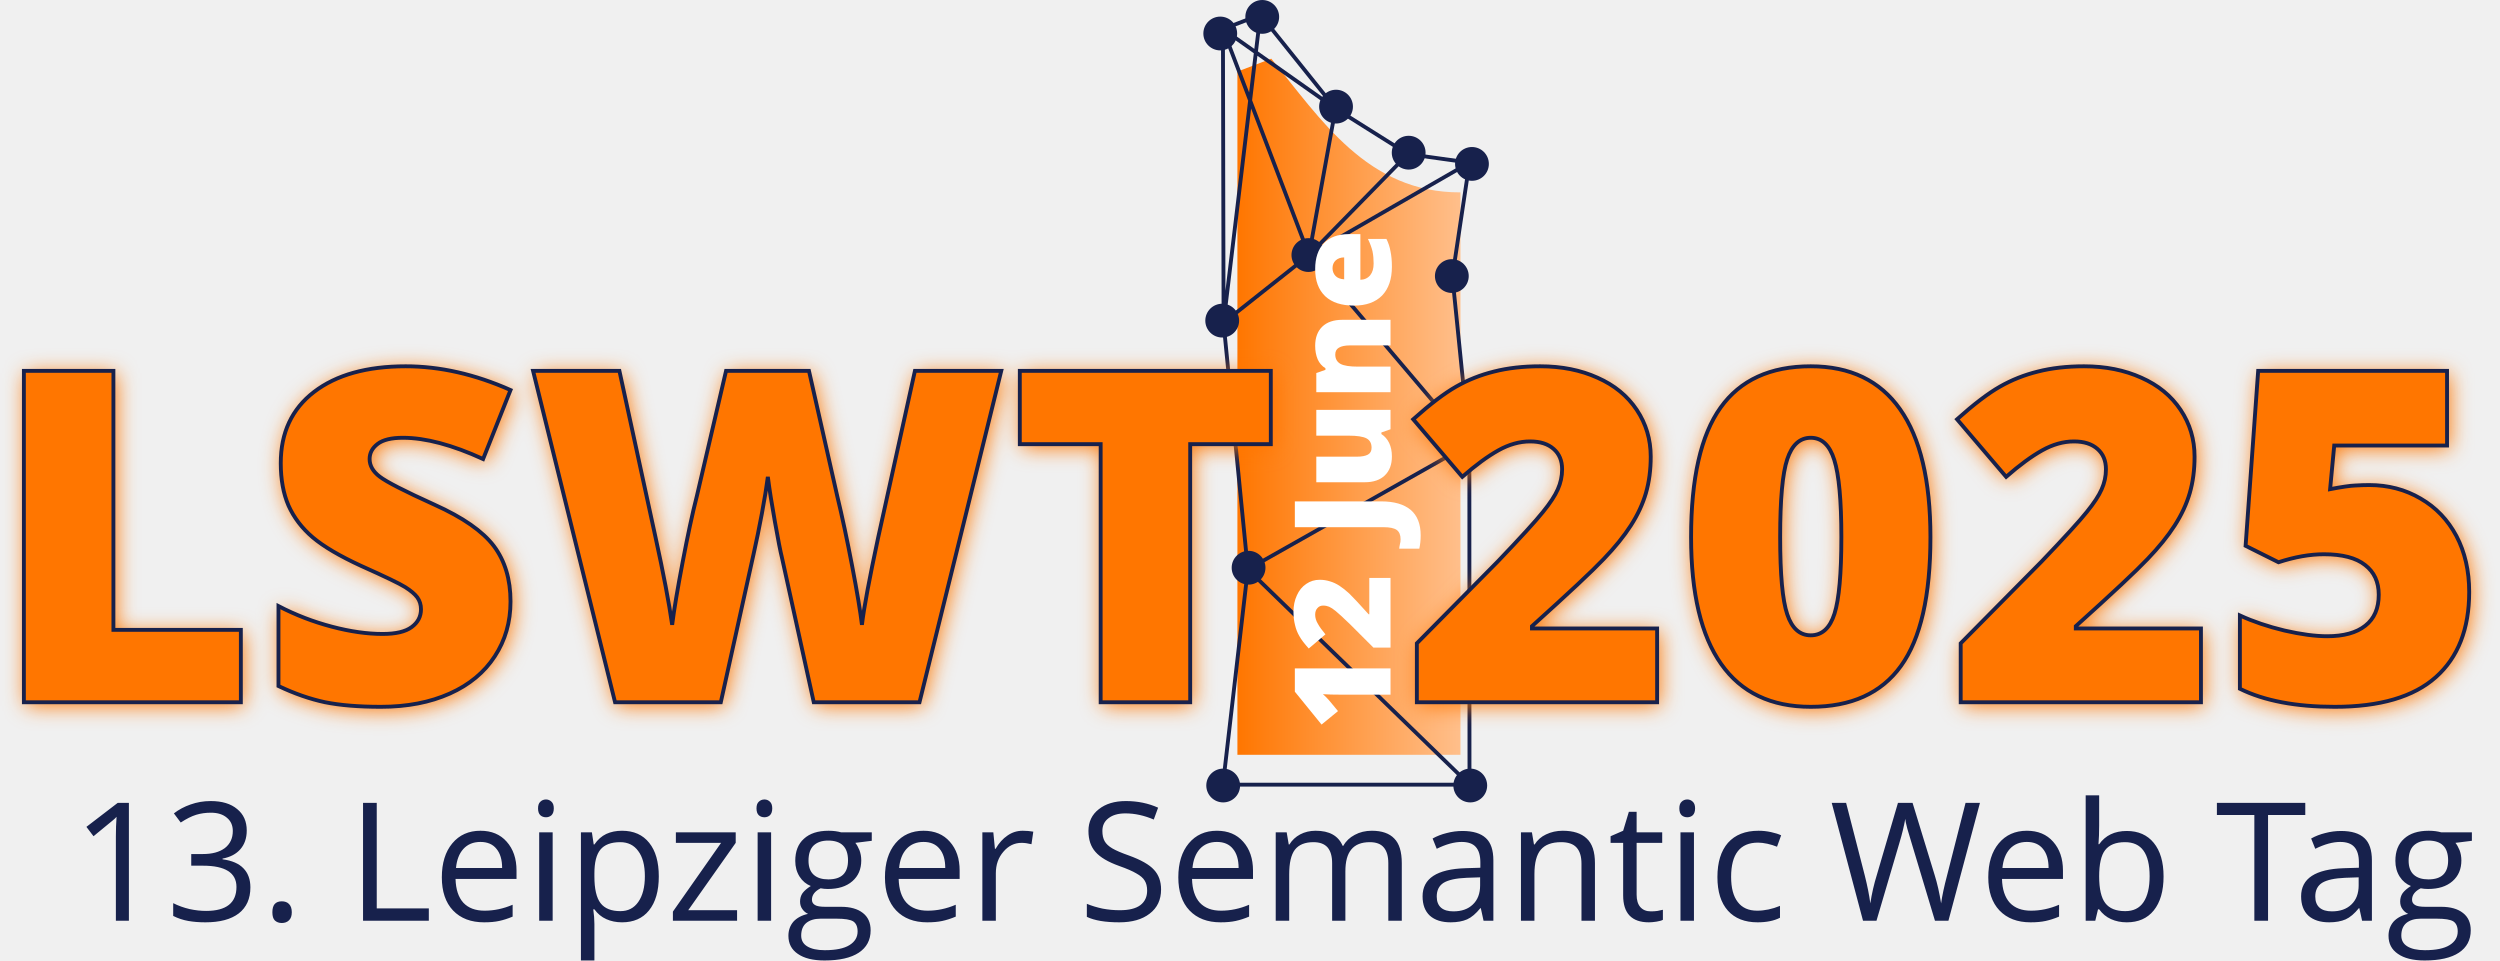
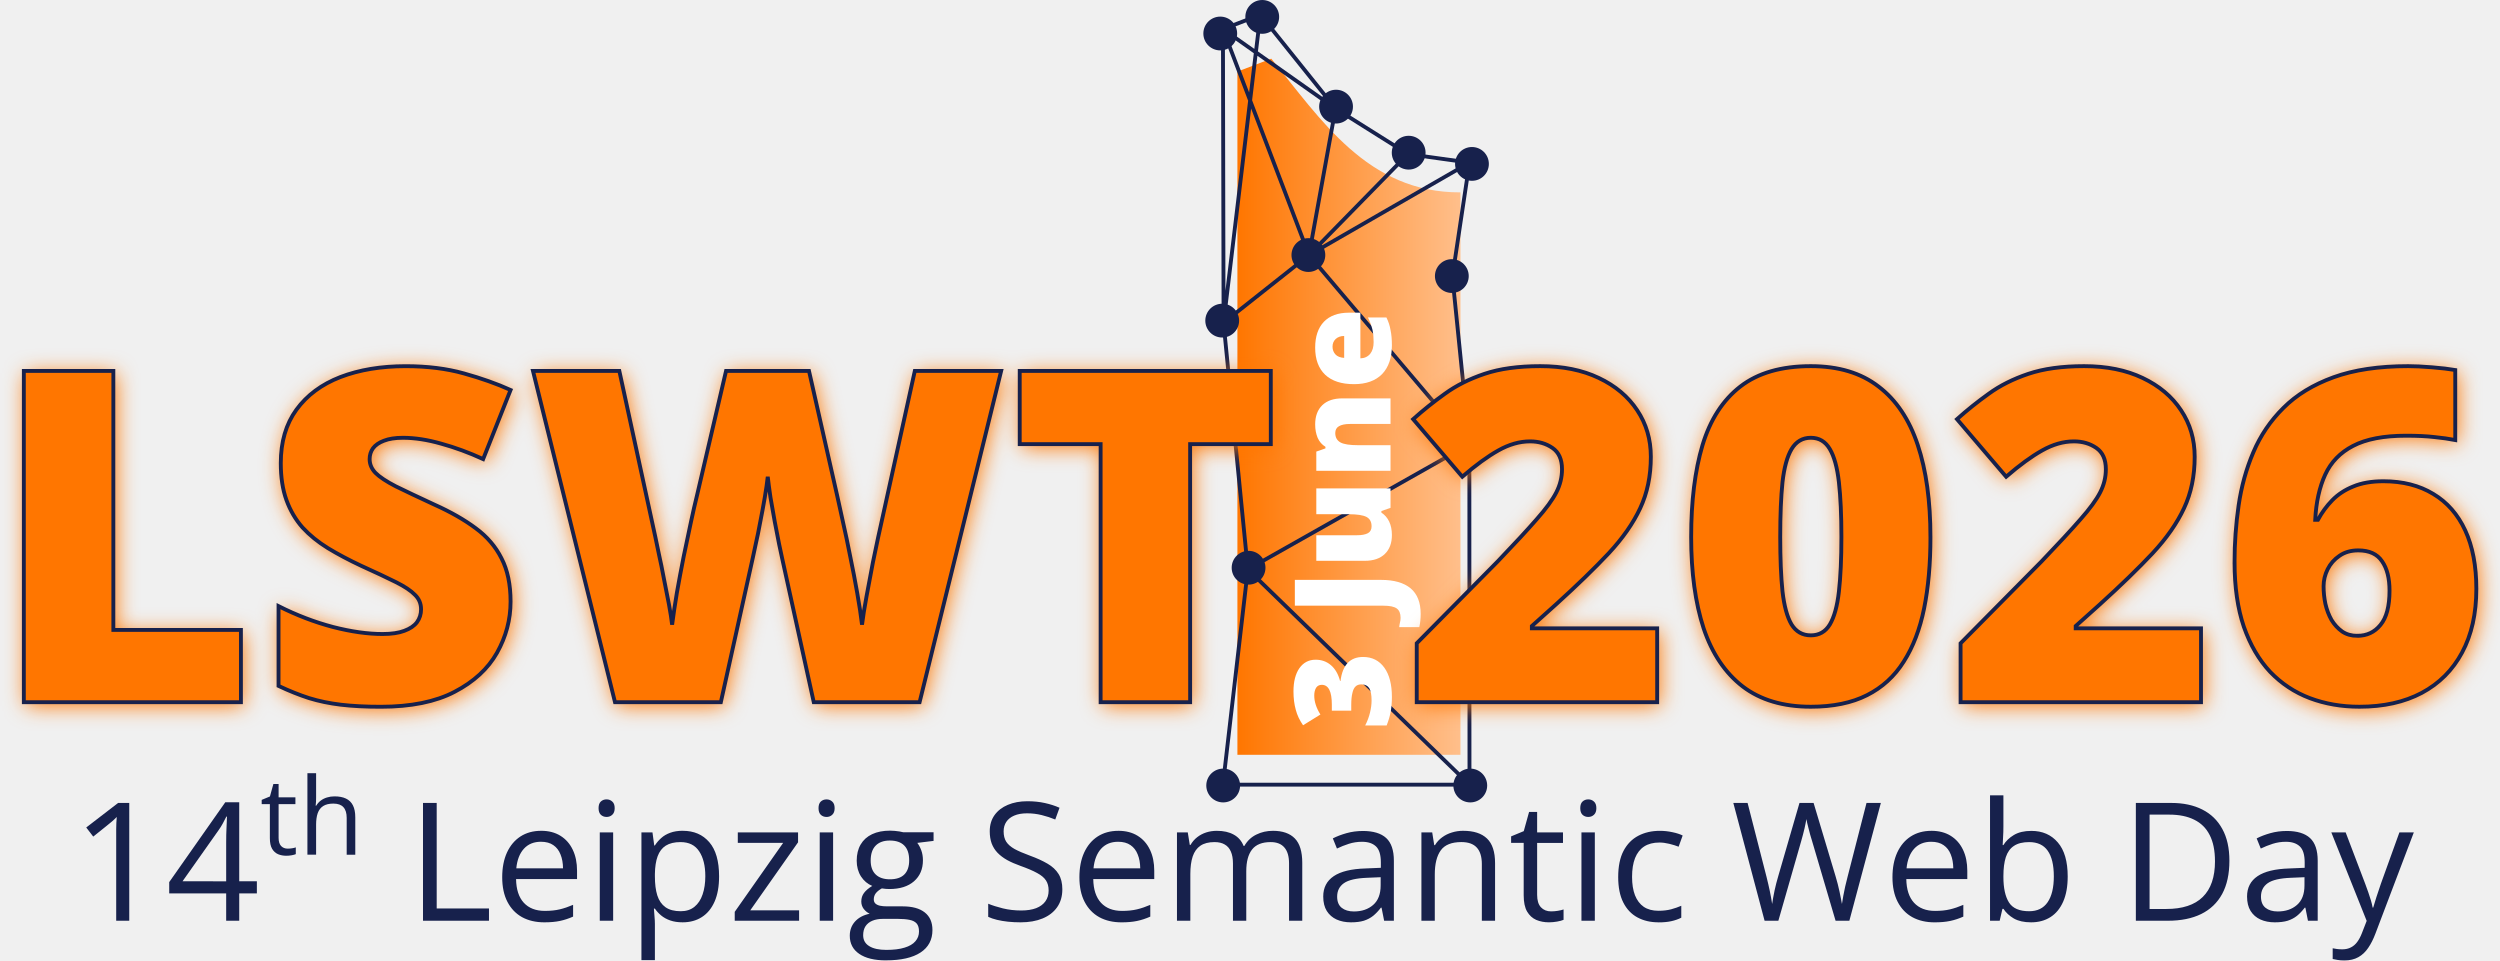
<svg xmlns="http://www.w3.org/2000/svg" xmlns:xlink="http://www.w3.org/1999/xlink" width="171.039mm" height="65.703mm" viewBox="0 0 171.039 65.703" version="1.1" id="svg2096" xml:space="preserve">
  <defs id="defs2090">
    <linearGradient id="linearGradient7">
      <stop style="stop-color:#ff7600;stop-opacity:1;" offset="0" id="stop7" />
      <stop style="stop-color:#ffbf8b;stop-opacity:1;" offset="1" id="stop8" />
    </linearGradient>
    <filter style="color-interpolation-filters:sRGB" id="filter10008" x="-0.011" y="-0.077" width="1.021" height="1.154">
      <feGaussianBlur stdDeviation="0.745" id="feGaussianBlur10010" />
    </filter>
    <linearGradient xlink:href="#linearGradient7" id="linearGradient8" x1="167.676" y1="-14.949" x2="184.545" y2="-14.949" gradientUnits="userSpaceOnUse" />
  </defs>
  <g id="layer1" transform="translate(47.60304,53.59123)" style="display:inline">
    <path id="rect7981-6-6-7-6-5-0-2-7-9" d="m 167.676,-40.307 2.56,-0.979 c 3.731,4.547 7.253,10.153 14.309,10.117 v 42.557 h -16.869 z" style="color:#000000;display:inline;overflow:visible;visibility:visible;mix-blend-mode:normal;fill:url(#linearGradient8);fill-opacity:1;fill-rule:evenodd;stroke:none;stroke-width:0.5;stroke-linecap:round;stroke-linejoin:miter;stroke-miterlimit:4;stroke-dasharray:none;stroke-dashoffset:0;stroke-opacity:1;marker:none;paint-order:normal;enable-background:accumulate" transform="matrix(0.9046081,0,0,0.9041484,-114.626,-12.24931)" />
  </g>
  <g id="layer5" transform="translate(1.6309)" style="display:inline">
-     <circle style="display:inline;fill:#17214c;fill-opacity:1;stroke:none;stroke-width:0.845;stroke-miterlimit:4;stroke-dasharray:none;stroke-opacity:1;paint-order:normal" id="path36642-3-4-2" r="1.156" cy="-34.705" cx="51.725" transform="translate(45.97214,53.59123)" />
-     <circle style="display:inline;fill:#17214c;fill-opacity:1;stroke:none;stroke-width:0.845;stroke-miterlimit:4;stroke-dasharray:none;stroke-opacity:1;paint-order:normal" id="path36642-7-5-0" r="1.156" cy="-46.296" cx="43.803" transform="translate(45.97214,53.59123)" />
-     <circle style="display:inline;fill:#17214c;fill-opacity:1;stroke:none;stroke-width:0.845;stroke-miterlimit:4;stroke-dasharray:none;stroke-opacity:1;paint-order:normal" id="path36642-5-25-6" r="1.156" cy="-43.145" cx="48.772" transform="translate(45.97214,53.59123)" />
-     <circle style="display:inline;fill:#17214c;fill-opacity:1;stroke:none;stroke-width:0.845;stroke-miterlimit:4;stroke-dasharray:none;stroke-opacity:1;paint-order:normal" id="path36642-5-9-4-8" r="1.156" cy="-42.377" cx="53.102" transform="translate(45.97214,53.59123)" />
-     <circle style="display:inline;fill:#17214c;fill-opacity:1;stroke:none;stroke-width:0.845;stroke-miterlimit:4;stroke-dasharray:none;stroke-opacity:1;paint-order:normal" id="path36642-5-2-7-9" r="1.156" cy="-52.435" cx="38.754" transform="translate(45.97214,53.59123)" />
-     <circle style="display:inline;fill:#17214c;fill-opacity:1;stroke:none;stroke-width:0.845;stroke-miterlimit:4;stroke-dasharray:none;stroke-opacity:1;paint-order:normal" id="path36642-5-28-4-2" r="1.156" cy="-51.299" cx="35.881" transform="translate(45.97214,53.59123)" />
-     <circle style="display:inline;fill:#17214c;fill-opacity:1;stroke:none;stroke-width:0.845;stroke-miterlimit:4;stroke-dasharray:none;stroke-opacity:1;paint-order:normal" id="path36642-5-97-4-6" r="1.156" cy="-31.655" cx="36.015" transform="translate(45.97214,53.59123)" />
-     <circle style="display:inline;fill:#17214c;fill-opacity:1;stroke:none;stroke-width:0.845;stroke-miterlimit:4;stroke-dasharray:none;stroke-opacity:1;paint-order:normal" id="path36642-5-3-3-6" r="1.156" cy="0.15" cx="52.986" transform="translate(45.97214,53.59123)" />
-     <circle style="display:inline;fill:#17214c;fill-opacity:1;stroke:none;stroke-width:0.845;stroke-miterlimit:4;stroke-dasharray:none;stroke-opacity:1;paint-order:normal" id="path36642-5-6-0-4" r="1.156" cy="0.15" cx="36.082" transform="translate(45.97214,53.59123)" />
-     <circle style="display:inline;fill:#17214c;fill-opacity:1;stroke:none;stroke-width:0.845;stroke-miterlimit:4;stroke-dasharray:none;stroke-opacity:1;paint-order:normal" id="path36642-5-1-7-9" r="1.156" cy="-23.035" cx="53.12" transform="translate(45.97214,53.59123)" />
-     <circle style="display:inline;fill:#17214c;fill-opacity:1;stroke:none;stroke-width:0.845;stroke-miterlimit:4;stroke-dasharray:none;stroke-opacity:1;paint-order:normal" id="path36642-5-29-8-5" r="1.156" cy="-36.142" cx="41.911" transform="translate(45.97214,53.59123)" />
-     <circle style="display:inline;fill:#17214c;fill-opacity:1;stroke:none;stroke-width:0.845;stroke-miterlimit:4;stroke-dasharray:none;stroke-opacity:1;paint-order:normal" id="path36642-5-31-6-0" r="1.156" cy="-14.75" cx="37.819" transform="translate(45.97214,53.59123)" />
+     <path id="path36642-3-4-2" style="display:inline;fill:#17214c;stroke-width:0.845" transform="translate(45.97214,53.59123)" d="m 52.881,-34.705 a 1.156,1.156 0 0 1 -1.156,1.156 1.156,1.156 0 0 1 -1.156,-1.156 1.156,1.156 0 0 1 1.156,-1.156 1.156,1.156 0 0 1 1.156,1.156 z" />
+     <path id="path36642-7-5-0" style="display:inline;fill:#17214c;stroke-width:0.845" transform="translate(45.97214,53.59123)" d="m 44.96,-46.296 a 1.156,1.156 0 0 1 -1.156,1.156 1.156,1.156 0 0 1 -1.156,-1.156 1.156,1.156 0 0 1 1.156,-1.156 1.156,1.156 0 0 1 1.156,1.156 z" />
+     <path id="path36642-5-25-6" style="display:inline;fill:#17214c;stroke-width:0.845" transform="translate(45.97214,53.59123)" d="m 49.928,-43.145 a 1.156,1.156 0 0 1 -1.156,1.156 1.156,1.156 0 0 1 -1.156,-1.156 1.156,1.156 0 0 1 1.156,-1.156 1.156,1.156 0 0 1 1.156,1.156 z" />
+     <path id="path36642-5-9-4-8" style="display:inline;fill:#17214c;stroke-width:0.845" transform="translate(45.97214,53.59123)" d="m 54.258,-42.377 a 1.156,1.156 0 0 1 -1.156,1.156 1.156,1.156 0 0 1 -1.156,-1.156 1.156,1.156 0 0 1 1.156,-1.156 1.156,1.156 0 0 1 1.156,1.156 z" />
+     <path id="path36642-5-2-7-9" style="display:inline;fill:#17214c;stroke-width:0.845" transform="translate(45.97214,53.59123)" d="m 39.91,-52.435 a 1.156,1.156 0 0 1 -1.156,1.156 1.156,1.156 0 0 1 -1.156,-1.156 1.156,1.156 0 0 1 1.156,-1.156 1.156,1.156 0 0 1 1.156,1.156 z" />
+     <path id="path36642-5-28-4-2" style="display:inline;fill:#17214c;stroke-width:0.845" transform="translate(45.97214,53.59123)" d="m 37.037,-51.299 a 1.156,1.156 0 0 1 -1.156,1.156 1.156,1.156 0 0 1 -1.156,-1.156 1.156,1.156 0 0 1 1.156,-1.156 1.156,1.156 0 0 1 1.156,1.156 z" />
+     <path id="path36642-5-97-4-6" style="display:inline;fill:#17214c;stroke-width:0.845" transform="translate(45.97214,53.59123)" d="m 37.171,-31.655 a 1.156,1.156 0 0 1 -1.156,1.156 1.156,1.156 0 0 1 -1.156,-1.156 1.156,1.156 0 0 1 1.156,-1.156 1.156,1.156 0 0 1 1.156,1.156 z" />
+     <path id="path36642-5-3-3-6" style="display:inline;fill:#17214c;stroke-width:0.845" transform="translate(45.97214,53.59123)" d="m 54.143,0.15 a 1.156,1.156 0 0 1 -1.156,1.156 1.156,1.156 0 0 1 -1.156,-1.156 1.156,1.156 0 0 1 1.156,-1.156 1.156,1.156 0 0 1 1.156,1.156 z" />
+     <path id="path36642-5-6-0-4" style="display:inline;fill:#17214c;stroke-width:0.845" transform="translate(45.97214,53.59123)" d="m 37.238,0.15 a 1.156,1.156 0 0 1 -1.156,1.156 1.156,1.156 0 0 1 -1.156,-1.156 1.156,1.156 0 0 1 1.156,-1.156 1.156,1.156 0 0 1 1.156,1.156 z" />
+     <path id="path36642-5-1-7-9" style="display:inline;fill:#17214c;stroke-width:0.845" transform="translate(45.97214,53.59123)" d="m 54.276,-23.035 a 1.156,1.156 0 0 1 -1.156,1.156 1.156,1.156 0 0 1 -1.156,-1.156 1.156,1.156 0 0 1 1.156,-1.156 1.156,1.156 0 0 1 1.156,1.156 z" />
+     <path id="path36642-5-29-8-5" style="display:inline;fill:#17214c;stroke-width:0.845" transform="translate(45.97214,53.59123)" d="m 43.067,-36.142 a 1.156,1.156 0 0 1 -1.156,1.156 1.156,1.156 0 0 1 -1.156,-1.156 1.156,1.156 0 0 1 1.156,-1.156 1.156,1.156 0 0 1 1.156,1.156 z" />
+     <path id="path36642-5-31-6-0" style="display:inline;fill:#17214c;stroke-width:0.845" transform="translate(45.97214,53.59123)" d="m 38.975,-14.75 a 1.156,1.156 0 0 1 -1.156,1.156 1.156,1.156 0 0 1 -1.156,-1.156 1.156,1.156 0 0 1 1.156,-1.156 1.156,1.156 0 0 1 1.156,1.156 z" />
    <path id="path37241-8-4" style="display:inline;fill:none;stroke:#17214c;stroke-width:0.265px;stroke-linecap:butt;stroke-linejoin:round;stroke-opacity:1" d="M 52.926,-23.202 41.953,-36.137 m -3.328,-16.443 5.145,6.417 -7.705,-5.438 2.56,-0.979 -2.517,21.068 -0.043,-20.089 5.887,15.464 -5.845,4.625 1.662,16.876 -1.704,14.73 h 16.869 l -15.165,-14.73 15.155,-8.566 0.009,23.296 m -10.982,-36.231 1.817,-10.027 4.952,3.112 4.212,0.588 -10.981,6.326 6.769,-6.914 m 4.204,19.849 -1.161,-11.465 1.17,-7.796" transform="translate(45.97214,53.59123)" />
  </g>
  <g id="layer4" transform="translate(1.6309)" style="display:inline">
    <text xml:space="preserve" style="font-style:normal;font-variant:normal;font-weight:800;font-stretch:normal;font-size:9.172px;line-height:1.25;font-family:'Open Sans';-inkscape-font-specification:'Open Sans Ultra-Bold';display:inline;fill:#ffffff;fill-opacity:1;stroke-width:0.265" x="3.646" y="47.53" id="text5444-9-8-8" transform="rotate(-90,49.78169,3.809545)">
-       <tspan id="tspan5442-4-4-7" style="font-style:normal;font-variant:normal;font-weight:800;font-stretch:normal;font-size:9.172px;font-family:'Open Sans';-inkscape-font-specification:'Open Sans Ultra-Bold';fill:#ffffff;fill-opacity:1;stroke-width:0.265" x="3.646" y="47.53">12 June</tspan>
+       <tspan id="tspan5442-4-4-7" style="font-style:normal;font-variant:normal;font-weight:800;font-stretch:normal;font-size:9.172px;font-family:'Open Sans';-inkscape-font-specification:'Open Sans Ultra-Bold';fill:#ffffff;fill-opacity:1;stroke-width:0.265" x="3.646" y="47.53">3 June</tspan>
    </text>
  </g>
  <g id="layer3" transform="translate(1.6309)" style="display:inline">
-     <text xml:space="preserve" style="font-style:normal;font-variant:normal;font-weight:800;font-stretch:normal;font-size:31.75px;line-height:1.25;font-family:'Open Sans';-inkscape-font-specification:'Open Sans Ultra-Bold';mix-blend-mode:normal;fill:#ff7600;fill-opacity:1;stroke-width:0.265;filter:url(#filter10008)" x="-2.292" y="48.259" id="text5444-3">
-       <tspan id="tspan5442-6" style="font-style:normal;font-variant:normal;font-weight:800;font-stretch:normal;font-size:31.75px;font-family:'Open Sans';-inkscape-font-specification:'Open Sans Ultra-Bold';fill:#ff7600;fill-opacity:1;stroke-width:0.265" x="-2.292" y="48.259">LSWT 2025</tspan>
-     </text>
-     <text xml:space="preserve" style="font-style:normal;font-variant:normal;font-weight:800;font-stretch:normal;font-size:31.75px;line-height:1.25;font-family:'Open Sans';-inkscape-font-specification:'Open Sans Ultra-Bold';display:inline;fill:#ff7600;fill-opacity:1;stroke:#17214c;stroke-width:0.265;stroke-opacity:1" x="-48.422" y="-5.549" id="text5444" transform="translate(45.97214,53.59123)">
-       <tspan id="tspan5442" style="font-style:normal;font-variant:normal;font-weight:800;font-stretch:normal;font-size:31.75px;font-family:'Open Sans';-inkscape-font-specification:'Open Sans Ultra-Bold';fill:#ff7600;fill-opacity:1;stroke:#17214c;stroke-width:0.265;stroke-opacity:1" x="-48.422" y="-5.549">LSWT 2025</tspan>
-     </text>
-     <text xml:space="preserve" style="font-size:11.289px;line-height:1.25;font-family:'Open Sans';-inkscape-font-specification:'Open Sans';fill:#17214c;fill-opacity:1;stroke-width:0.265" x="3.249" y="62.991" id="text11270">
-       <tspan id="tspan11268" style="font-size:11.289px;fill:#17214c;fill-opacity:1;stroke-width:0.265" x="3.249" y="62.991">13.<tspan style="font-size:65%;baseline-shift:super;fill:#17214c;fill-opacity:1" id="tspan5605" /> Leipziger Semantic Web Tag</tspan>
-     </text>
+     <path d="M 0.158,48.259 V 25.593 H 6.281 v 17.72 h 8.728 v 4.945 z m 33.3,-6.883 q 0,1.845 -0.93,3.504 -0.93,1.643 -2.899,2.667 -1.953,1.023 -5.054,1.023 -1.55,0 -2.729,-0.14 -1.163,-0.14 -2.17,-0.45 -1.008,-0.326 -2.093,-0.837 v -5.457 q 1.845,0.93 3.721,1.426 1.876,0.481 3.395,0.481 0.915,0 1.488,-0.217 0.589,-0.217 0.868,-0.589 0.279,-0.388 0.279,-0.884 0,-0.589 -0.419,-0.992 -0.403,-0.419 -1.302,-0.868 -0.899,-0.45 -2.372,-1.116 -1.256,-0.589 -2.279,-1.209 -1.008,-0.62 -1.736,-1.411 -0.713,-0.806 -1.101,-1.876 -0.388,-1.07 -0.388,-2.527 0,-2.186 1.07,-3.659 1.085,-1.488 3.008,-2.232 1.938,-0.744 4.465,-0.744 2.217,0 3.984,0.496 1.783,0.496 3.194,1.132 l -1.876,4.728 q -1.457,-0.667 -2.868,-1.054 -1.411,-0.403 -2.62,-0.403 -0.791,0 -1.302,0.202 -0.496,0.186 -0.744,0.512 -0.233,0.326 -0.233,0.744 0,0.527 0.403,0.946 0.419,0.419 1.38,0.915 0.977,0.481 2.651,1.256 1.659,0.744 2.822,1.612 1.163,0.853 1.767,2.062 0.62,1.194 0.62,2.961 z M 67.022,25.593 61.441,48.259 h -7.24 l -2.17,-9.875 q -0.062,-0.279 -0.202,-0.946 -0.124,-0.667 -0.295,-1.519 -0.155,-0.853 -0.295,-1.674 -0.124,-0.837 -0.186,-1.411 -0.062,0.574 -0.202,1.411 -0.14,0.822 -0.31,1.674 -0.155,0.853 -0.31,1.519 -0.14,0.667 -0.202,0.946 L 47.845,48.259 H 40.605 L 34.993,25.593 h 5.907 l 2.465,11.364 q 0.093,0.419 0.248,1.194 0.171,0.76 0.341,1.674 0.186,0.899 0.341,1.736 0.155,0.837 0.217,1.395 0.124,-0.961 0.326,-2.186 0.217,-1.225 0.465,-2.48 0.264,-1.271 0.496,-2.356 0.233,-1.085 0.403,-1.767 l 2,-8.573 h 5.674 l 1.938,8.573 q 0.155,0.667 0.388,1.767 0.248,1.085 0.496,2.356 0.264,1.271 0.481,2.511 0.217,1.225 0.326,2.155 0.093,-0.775 0.31,-1.953 0.217,-1.194 0.434,-2.31 0.233,-1.132 0.357,-1.705 L 61.115,25.593 Z M 79.951,48.259 H 73.827 V 30.601 H 68.293 V 25.593 H 85.47 v 5.007 h -5.519 z m 31.952,0 H 95.454 v -4.031 l 5.535,-5.597 q 1.721,-1.798 2.667,-2.884 0.961,-1.085 1.349,-1.845 0.388,-0.76 0.388,-1.581 0,-1.008 -0.651,-1.457 -0.651,-0.45 -1.535,-0.45 -1.07,0 -2.17,0.62 -1.085,0.605 -2.465,1.798 L 95.206,28.895 q 1.023,-0.915 2.17,-1.736 1.147,-0.837 2.713,-1.364 1.566,-0.527 3.814,-0.527 2.31,0 4,0.806 1.705,0.806 2.635,2.217 0.93,1.395 0.93,3.178 0,1.969 -0.729,3.519 -0.713,1.535 -2.155,3.085 -1.442,1.535 -3.597,3.488 l -1.659,1.488 v 0.155 h 8.573 z m 18.697,-11.302 q 0,2.729 -0.434,4.883 -0.434,2.139 -1.395,3.643 -0.946,1.504 -2.511,2.294 -1.566,0.791 -3.845,0.791 -2.837,0 -4.651,-1.38 -1.814,-1.395 -2.682,-3.984 -0.853,-2.604 -0.853,-6.248 0,-3.674 0.775,-6.279 0.791,-2.62 2.589,-4.015 1.798,-1.395 4.821,-1.395 2.837,0 4.635,1.395 1.814,1.38 2.682,4 0.868,2.604 0.868,6.294 z m -10.278,0 q 0,2.217 0.155,3.721 0.171,1.504 0.62,2.263 0.465,0.744 1.318,0.744 0.853,0 1.302,-0.744 0.45,-0.76 0.62,-2.248 0.171,-1.504 0.171,-3.736 0,-2.248 -0.171,-3.752 -0.171,-1.504 -0.62,-2.263 -0.45,-0.775 -1.302,-0.775 -0.853,0 -1.318,0.775 -0.45,0.76 -0.62,2.263 -0.155,1.504 -0.155,3.752 z m 28.789,11.302 h -16.449 v -4.031 l 5.535,-5.597 q 1.721,-1.798 2.667,-2.884 0.961,-1.085 1.349,-1.845 0.388,-0.76 0.388,-1.581 0,-1.008 -0.651,-1.457 -0.651,-0.45 -1.535,-0.45 -1.07,0 -2.17,0.62 -1.085,0.605 -2.465,1.798 L 132.413,28.895 q 1.023,-0.915 2.17,-1.736 1.147,-0.837 2.713,-1.364 1.566,-0.527 3.814,-0.527 2.31,0 4,0.806 1.705,0.806 2.635,2.217 0.93,1.395 0.93,3.178 0,1.969 -0.729,3.519 -0.713,1.535 -2.155,3.085 -1.442,1.535 -3.597,3.488 l -1.659,1.488 v 0.155 h 8.573 z m 2.294,-9.581 q 0,-1.953 0.279,-3.876 0.279,-1.938 1.008,-3.643 0.729,-1.721 2.062,-3.039 1.333,-1.333 3.426,-2.093 2.093,-0.76 5.1,-0.76 0.667,0 1.628,0.078 0.961,0.078 1.597,0.186 v 4.79 q -0.636,-0.124 -1.426,-0.202 -0.791,-0.093 -1.938,-0.093 -2.294,0 -3.628,0.698 -1.318,0.682 -1.907,1.969 -0.589,1.287 -0.682,3.085 h 0.186 q 0.403,-0.744 0.977,-1.333 0.589,-0.605 1.442,-0.946 0.853,-0.357 2.062,-0.357 1.984,0 3.411,0.868 1.426,0.853 2.186,2.496 0.76,1.643 0.76,4 0,2.542 -0.977,4.356 -0.961,1.798 -2.76,2.76 -1.783,0.946 -4.263,0.946 -1.829,0 -3.395,-0.589 -1.55,-0.589 -2.713,-1.798 -1.147,-1.225 -1.798,-3.085 -0.636,-1.876 -0.636,-4.418 z m 8.403,5.038 q 0.977,0 1.581,-0.744 0.62,-0.744 0.62,-2.341 0,-1.287 -0.512,-2.015 -0.496,-0.744 -1.628,-0.744 -0.76,0 -1.287,0.372 -0.527,0.357 -0.806,0.915 -0.279,0.558 -0.279,1.163 0,0.605 0.124,1.209 0.14,0.605 0.419,1.101 0.295,0.481 0.729,0.791 0.434,0.295 1.039,0.295 z" id="text5444-3" style="font-weight:800;font-size:31.75px;line-height:1.25;font-family:'Open Sans';-inkscape-font-specification:'Open Sans Ultra-Bold';fill:#ff7600;stroke-width:0.265;filter:url(#filter10008)" aria-label="LSWT 2026" />
+     <path d="m -45.972,-5.549 v -22.665 h 6.124 v 17.72 h 8.728 v 4.945 z m 33.3,-6.883 q 0,1.845 -0.93,3.504 -0.93,1.643 -2.899,2.667 -1.953,1.023 -5.054,1.023 -1.55,0 -2.729,-0.14 -1.163,-0.14 -2.17,-0.45 -1.008,-0.326 -2.093,-0.837 v -5.457 q 1.845,0.93 3.721,1.426 1.876,0.481 3.395,0.481 0.915,0 1.488,-0.217 0.589,-0.217 0.868,-0.589 0.279,-0.388 0.279,-0.884 0,-0.589 -0.419,-0.992 -0.403,-0.419 -1.302,-0.868 -0.899,-0.45 -2.372,-1.116 -1.256,-0.589 -2.279,-1.209 -1.008,-0.62 -1.736,-1.411 -0.713,-0.806 -1.101,-1.876 -0.388,-1.07 -0.388,-2.527 0,-2.186 1.07,-3.659 1.085,-1.488 3.008,-2.232 1.938,-0.744 4.465,-0.744 2.217,0 3.984,0.496 1.783,0.496 3.194,1.132 l -1.876,4.728 q -1.457,-0.667 -2.868,-1.054 -1.411,-0.403 -2.62,-0.403 -0.791,0 -1.302,0.202 -0.496,0.186 -0.744,0.512 -0.233,0.326 -0.233,0.744 0,0.527 0.403,0.946 0.419,0.419 1.38,0.915 0.977,0.481 2.651,1.256 1.659,0.744 2.822,1.612 1.163,0.853 1.767,2.062 0.62,1.194 0.62,2.961 z M 20.892,-28.214 15.311,-5.549 H 8.071 l -2.17,-9.875 q -0.062,-0.279 -0.202,-0.946 -0.124,-0.667 -0.295,-1.519 -0.155,-0.853 -0.295,-1.674 -0.124,-0.837 -0.186,-1.411 -0.062,0.574 -0.202,1.411 -0.14,0.822 -0.31,1.674 -0.155,0.853 -0.31,1.519 -0.14,0.667 -0.202,0.946 l -2.186,9.875 h -7.24 l -5.612,-22.665 h 5.907 l 2.465,11.364 q 0.093,0.419 0.248,1.194 0.171,0.76 0.341,1.674 0.186,0.899 0.341,1.736 0.155,0.837 0.217,1.395 0.124,-0.961 0.326,-2.186 0.217,-1.225 0.465,-2.48 0.264,-1.271 0.496,-2.356 0.233,-1.085 0.403,-1.767 l 2,-8.573 h 5.674 l 1.938,8.573 q 0.155,0.667 0.388,1.767 0.248,1.085 0.496,2.356 0.264,1.271 0.481,2.511 0.217,1.225 0.326,2.155 0.093,-0.775 0.31,-1.953 0.217,-1.194 0.434,-2.31 0.233,-1.132 0.357,-1.705 l 2.511,-11.395 z M 33.821,-5.549 h -6.124 v -17.658 h -5.535 v -5.007 h 17.177 v 5.007 h -5.519 z m 31.952,0 H 49.324 v -4.031 l 5.535,-5.597 q 1.721,-1.798 2.667,-2.884 0.961,-1.085 1.349,-1.845 0.388,-0.76 0.388,-1.581 0,-1.008 -0.651,-1.457 -0.651,-0.45 -1.535,-0.45 -1.07,0 -2.17,0.62 -1.085,0.605 -2.465,1.798 l -3.364,-3.938 q 1.023,-0.915 2.17,-1.736 1.147,-0.837 2.713,-1.364 1.566,-0.527 3.814,-0.527 2.31,0 4,0.806 1.705,0.806 2.635,2.217 0.93,1.395 0.93,3.178 0,1.969 -0.729,3.519 -0.713,1.535 -2.155,3.085 -1.442,1.535 -3.597,3.488 l -1.659,1.488 v 0.155 h 8.573 z m 18.697,-11.302 q 0,2.729 -0.434,4.883 -0.434,2.139 -1.395,3.643 -0.946,1.504 -2.511,2.294 -1.566,0.791 -3.845,0.791 -2.837,0 -4.651,-1.38 -1.814,-1.395 -2.682,-3.984 -0.853,-2.604 -0.853,-6.248 0,-3.674 0.775,-6.279 0.791,-2.62 2.589,-4.015 1.798,-1.395 4.821,-1.395 2.837,0 4.635,1.395 1.814,1.38 2.682,4 0.868,2.604 0.868,6.294 z m -10.278,0 q 0,2.217 0.155,3.721 0.171,1.504 0.62,2.263 0.465,0.744 1.318,0.744 0.853,0 1.302,-0.744 0.45,-0.76 0.62,-2.248 0.171,-1.504 0.171,-3.736 0,-2.248 -0.171,-3.752 -0.171,-1.504 -0.62,-2.263 -0.45,-0.775 -1.302,-0.775 -0.853,0 -1.318,0.775 -0.45,0.76 -0.62,2.263 -0.155,1.504 -0.155,3.752 z M 102.98,-5.549 H 86.531 v -4.031 l 5.535,-5.597 q 1.721,-1.798 2.667,-2.884 0.961,-1.085 1.349,-1.845 0.388,-0.76 0.388,-1.581 0,-1.008 -0.651,-1.457 -0.651,-0.45 -1.535,-0.45 -1.07,0 -2.17,0.62 -1.085,0.605 -2.465,1.798 l -3.364,-3.938 q 1.023,-0.915 2.17,-1.736 1.147,-0.837 2.713,-1.364 1.566,-0.527 3.814,-0.527 2.31,0 4,0.806 1.705,0.806 2.635,2.217 0.93,1.395 0.93,3.178 0,1.969 -0.729,3.519 -0.713,1.535 -2.155,3.085 -1.442,1.535 -3.597,3.488 l -1.659,1.488 v 0.155 h 8.573 z m 2.294,-9.581 q 0,-1.953 0.279,-3.876 0.279,-1.938 1.008,-3.643 0.729,-1.721 2.062,-3.039 1.333,-1.333 3.426,-2.093 2.093,-0.76 5.1,-0.76 0.667,0 1.628,0.078 0.961,0.078 1.597,0.186 v 4.79 q -0.636,-0.124 -1.426,-0.202 -0.791,-0.093 -1.938,-0.093 -2.294,0 -3.628,0.698 -1.318,0.682 -1.907,1.969 -0.589,1.287 -0.682,3.085 h 0.186 q 0.403,-0.744 0.977,-1.333 0.589,-0.605 1.442,-0.946 0.853,-0.357 2.062,-0.357 1.984,0 3.411,0.868 1.426,0.853 2.186,2.496 0.76,1.643 0.76,4 0,2.542 -0.977,4.356 -0.961,1.798 -2.76,2.76 -1.783,0.946 -4.263,0.946 -1.829,0 -3.395,-0.589 -1.55,-0.589 -2.713,-1.798 -1.147,-1.225 -1.798,-3.085 -0.636,-1.876 -0.636,-4.418 z m 8.403,5.038 q 0.977,0 1.581,-0.744 0.62,-0.744 0.62,-2.341 0,-1.287 -0.512,-2.015 -0.496,-0.744 -1.628,-0.744 -0.76,0 -1.287,0.372 -0.527,0.357 -0.806,0.915 -0.279,0.558 -0.279,1.163 0,0.605 0.124,1.209 0.14,0.605 0.419,1.101 0.295,0.481 0.729,0.791 0.434,0.295 1.039,0.295 z" id="text5444" style="font-weight:800;font-size:31.75px;line-height:1.25;font-family:'Open Sans';-inkscape-font-specification:'Open Sans Ultra-Bold';fill:#ff7600;stroke:#17214c;stroke-width:0.265" transform="translate(45.97214,53.59123)" aria-label="LSWT 2026" />
+     <g id="text11270" style="font-size:11.289px;line-height:1.25;font-family:'Open Sans';-inkscape-font-specification:'Open Sans';fill:#17214c;stroke-width:0.265" aria-label="14th Leipzig Semantic Web Day">
+       <path d="M 7.212,62.991 H 6.319 v -5.711 q 0,-0.325 0,-0.557 0.006,-0.237 0.011,-0.43 0.011,-0.198 0.028,-0.402 -0.171,0.176 -0.32,0.303 -0.149,0.121 -0.369,0.303 L 4.748,57.236 4.269,56.613 6.452,54.932 h 0.761 z m 8.731,-1.869 h -1.207 v 1.869 H 13.843 V 61.122 H 9.946 v -0.772 l 3.836,-5.463 h 0.954 v 5.407 h 1.207 z M 13.843,60.295 V 57.66 q 0,-0.303 0.005,-0.546 0.005,-0.248 0.017,-0.458 0.011,-0.215 0.017,-0.408 0.011,-0.193 0.017,-0.38 h -0.044 q -0.105,0.22 -0.243,0.469 -0.132,0.243 -0.27,0.435 l -2.486,3.522 z" id="path1" />
+       <path style="font-size:7.338px;baseline-shift:super" d="m 18.054,58.06 q 0.147,0 0.301,-0.025 0.154,-0.025 0.251,-0.061 v 0.462 q -0.104,0.047 -0.29,0.079 -0.183,0.032 -0.358,0.032 -0.312,0 -0.566,-0.107 Q 17.137,58.328 16.983,58.067 16.832,57.805 16.832,57.343 v -2.329 h -0.559 v -0.29 l 0.563,-0.233 0.236,-0.853 h 0.358 v 0.91 h 1.15 v 0.466 h -1.15 v 2.311 q 0,0.369 0.168,0.552 0.172,0.183 0.455,0.183 z m 1.942,-5.159 v 1.666 q 0,0.143 -0.007,0.29 -0.007,0.143 -0.025,0.265 h 0.039 q 0.122,-0.208 0.308,-0.348 0.19,-0.143 0.43,-0.215 0.24,-0.075 0.509,-0.075 0.473,0 0.788,0.15 0.319,0.15 0.477,0.466 0.161,0.315 0.161,0.817 v 2.558 h -0.588 v -2.519 q 0,-0.491 -0.226,-0.734 -0.222,-0.244 -0.684,-0.244 -0.437,0 -0.699,0.168 -0.258,0.165 -0.373,0.487 -0.111,0.322 -0.111,0.788 v 2.053 H 19.401 V 52.9 Z" id="path2" />
+       <path d="m 27.309,62.991 v -8.059 h 0.937 v 7.221 h 3.577 v 0.838 z m 8.081,-6.152 q 0.772,0 1.323,0.342 0.551,0.342 0.843,0.959 0.292,0.612 0.292,1.433 v 0.568 H 33.676 q 0.017,1.064 0.529,1.621 0.513,0.557 1.444,0.557 0.573,0 1.014,-0.105 0.441,-0.105 0.915,-0.309 v 0.805 q -0.458,0.204 -0.91,0.298 -0.446,0.094 -1.058,0.094 -0.871,0 -1.521,-0.353 -0.645,-0.358 -1.003,-1.047 -0.358,-0.689 -0.358,-1.687 0,-0.976 0.325,-1.687 0.331,-0.717 0.926,-1.102 0.601,-0.386 1.411,-0.386 z m -0.011,0.75 q -0.733,0 -1.169,0.48 -0.435,0.48 -0.518,1.339 h 3.197 q -0.005,-0.54 -0.171,-0.948 -0.16,-0.413 -0.491,-0.639 -0.331,-0.232 -0.849,-0.232 z m 4.939,-0.639 v 6.041 h -0.915 v -6.041 z m -0.446,-2.26 q 0.226,0 0.386,0.149 0.165,0.143 0.165,0.452 0,0.303 -0.165,0.452 -0.16,0.149 -0.386,0.149 -0.237,0 -0.397,-0.149 Q 39.32,55.593 39.32,55.29 q 0,-0.309 0.154,-0.452 0.16,-0.149 0.397,-0.149 z m 5.22,2.15 q 1.13,0 1.802,0.777 0.672,0.777 0.672,2.337 0,1.031 -0.309,1.731 -0.309,0.7 -0.871,1.058 -0.557,0.358 -1.317,0.358 -0.48,0 -0.843,-0.127 -0.364,-0.127 -0.623,-0.342 -0.259,-0.215 -0.43,-0.469 h -0.066 q 0.017,0.215 0.039,0.518 0.028,0.303 0.028,0.529 v 2.48 h -0.921 v -8.742 h 0.755 l 0.121,0.893 h 0.044 q 0.176,-0.276 0.43,-0.502 0.254,-0.232 0.617,-0.364 0.369,-0.138 0.871,-0.138 z m -0.16,0.772 q -0.628,0 -1.014,0.243 -0.38,0.243 -0.557,0.728 -0.176,0.48 -0.187,1.207 v 0.176 q 0,0.766 0.165,1.295 0.171,0.529 0.557,0.805 0.391,0.276 1.047,0.276 0.562,0 0.937,-0.303 0.375,-0.303 0.557,-0.843 0.187,-0.546 0.187,-1.251 0,-1.069 -0.419,-1.698 -0.413,-0.634 -1.273,-0.634 z m 8.108,5.38 H 48.636 V 62.384 l 3.313,-4.718 h -3.103 v -0.717 h 4.123 v 0.678 l -3.269,4.652 h 3.34 z m 2.326,-6.041 v 6.041 h -0.915 v -6.041 z m -0.446,-2.26 q 0.226,0 0.386,0.149 0.165,0.143 0.165,0.452 0,0.303 -0.165,0.452 -0.16,0.149 -0.386,0.149 -0.237,0 -0.397,-0.149 -0.154,-0.149 -0.154,-0.452 0,-0.309 0.154,-0.452 0.16,-0.149 0.397,-0.149 z m 4.068,11.013 q -1.191,0 -1.836,-0.446 -0.645,-0.441 -0.645,-1.24 0,-0.568 0.358,-0.97 0.364,-0.402 1.003,-0.535 -0.237,-0.11 -0.408,-0.331 -0.165,-0.22 -0.165,-0.507 0,-0.331 0.182,-0.579 0.187,-0.254 0.568,-0.485 -0.474,-0.193 -0.772,-0.65 -0.292,-0.463 -0.292,-1.075 0,-0.65 0.27,-1.108 0.27,-0.463 0.783,-0.706 0.513,-0.243 1.24,-0.243 0.16,0 0.32,0.017 0.165,0.011 0.314,0.039 0.149,0.022 0.259,0.055 h 2.073 v 0.59 L 61.126,57.666 q 0.165,0.215 0.276,0.518 0.11,0.303 0.11,0.672 0,0.904 -0.612,1.439 -0.612,0.529 -1.681,0.529 -0.254,0 -0.518,-0.044 -0.27,0.149 -0.413,0.331 -0.138,0.182 -0.138,0.419 0,0.176 0.105,0.281 0.11,0.105 0.314,0.154 0.204,0.044 0.491,0.044 h 1.064 q 0.987,0 1.51,0.413 0.529,0.413 0.529,1.207 0,1.003 -0.816,1.538 -0.816,0.535 -2.359,0.535 z m 0.028,-0.717 q 0.75,0 1.24,-0.154 0.496,-0.149 0.739,-0.435 0.248,-0.281 0.248,-0.672 0,-0.364 -0.165,-0.551 -0.165,-0.182 -0.485,-0.243 -0.32,-0.066 -0.783,-0.066 h -1.047 q -0.408,0 -0.711,0.127 -0.303,0.127 -0.469,0.375 -0.16,0.248 -0.16,0.617 0,0.491 0.413,0.744 0.413,0.259 1.18,0.259 z m 0.237,-4.829 q 0.656,0 0.987,-0.331 0.331,-0.331 0.331,-0.965 0,-0.678 -0.336,-1.014 -0.336,-0.342 -0.992,-0.342 -0.628,0 -0.97,0.353 -0.336,0.347 -0.336,1.02 0,0.617 0.342,0.948 0.342,0.331 0.976,0.331 z m 11.796,0.689 q 0,0.717 -0.358,1.224 -0.353,0.502 -0.992,0.766 -0.639,0.265 -1.505,0.265 -0.458,0 -0.865,-0.044 -0.408,-0.044 -0.75,-0.127 -0.342,-0.083 -0.601,-0.204 v -0.898 q 0.413,0.171 1.009,0.32 0.595,0.143 1.246,0.143 0.606,0 1.025,-0.16 0.419,-0.165 0.634,-0.469 0.22,-0.309 0.22,-0.739 0,-0.413 -0.182,-0.689 -0.182,-0.281 -0.606,-0.507 -0.419,-0.232 -1.147,-0.491 -0.513,-0.182 -0.904,-0.397 -0.391,-0.22 -0.656,-0.496 -0.265,-0.276 -0.402,-0.639 -0.132,-0.364 -0.132,-0.832 0,-0.645 0.325,-1.102 0.331,-0.463 0.91,-0.706 0.584,-0.248 1.339,-0.248 0.645,0 1.191,0.121 0.551,0.121 1.009,0.325 l -0.292,0.805 q -0.435,-0.182 -0.926,-0.303 -0.485,-0.121 -1.003,-0.121 -0.518,0 -0.876,0.154 -0.353,0.149 -0.54,0.424 -0.187,0.276 -0.187,0.656 0,0.424 0.176,0.706 0.182,0.281 0.573,0.502 0.397,0.215 1.047,0.452 0.711,0.259 1.207,0.551 0.496,0.287 0.755,0.706 0.259,0.413 0.259,1.053 z m 3.831,-4.007 q 0.772,0 1.323,0.342 0.551,0.342 0.843,0.959 0.292,0.612 0.292,1.433 v 0.568 h -4.173 q 0.017,1.064 0.529,1.621 0.513,0.557 1.444,0.557 0.573,0 1.014,-0.105 0.441,-0.105 0.915,-0.309 v 0.805 q -0.458,0.204 -0.91,0.298 -0.446,0.094 -1.058,0.094 -0.871,0 -1.521,-0.353 -0.645,-0.358 -1.003,-1.047 -0.358,-0.689 -0.358,-1.687 0,-0.976 0.325,-1.687 0.331,-0.717 0.926,-1.102 0.601,-0.386 1.411,-0.386 z m -0.011,0.75 q -0.733,0 -1.169,0.48 -0.435,0.48 -0.518,1.339 h 3.197 q -0.005,-0.54 -0.171,-0.948 -0.16,-0.413 -0.491,-0.639 -0.331,-0.232 -0.849,-0.232 z m 10.583,-0.75 q 0.998,0 1.505,0.524 0.507,0.518 0.507,1.67 v 3.958 h -0.904 v -3.914 q 0,-0.733 -0.32,-1.097 -0.314,-0.369 -0.937,-0.369 -0.876,0 -1.273,0.507 -0.397,0.507 -0.397,1.494 v 3.379 h -0.91 v -3.914 q 0,-0.491 -0.143,-0.816 -0.138,-0.325 -0.419,-0.485 -0.276,-0.165 -0.7,-0.165 -0.601,0 -0.965,0.248 -0.364,0.248 -0.529,0.739 -0.16,0.485 -0.16,1.196 v 3.197 h -0.915 v -6.041 h 0.739 l 0.138,0.854 h 0.05 q 0.182,-0.314 0.458,-0.529 0.276,-0.215 0.617,-0.325 0.342,-0.11 0.728,-0.11 0.689,0 1.152,0.259 0.469,0.254 0.678,0.777 h 0.05 q 0.298,-0.524 0.816,-0.777 0.518,-0.259 1.136,-0.259 z m 6.152,0.011 q 1.08,0 1.604,0.485 0.524,0.485 0.524,1.549 v 4.107 h -0.667 l -0.176,-0.893 h -0.044 q -0.254,0.331 -0.529,0.557 -0.276,0.22 -0.639,0.336 -0.358,0.11 -0.882,0.11 -0.551,0 -0.981,-0.193 -0.424,-0.193 -0.672,-0.584 -0.243,-0.391 -0.243,-0.992 0,-0.904 0.717,-1.389 0.717,-0.485 2.183,-0.529 l 1.042,-0.044 v -0.369 q 0,-0.783 -0.336,-1.097 -0.336,-0.314 -0.948,-0.314 -0.474,0 -0.904,0.138 -0.43,0.138 -0.816,0.325 l -0.281,-0.695 q 0.408,-0.209 0.937,-0.358 0.529,-0.149 1.113,-0.149 z m 1.224,3.164 -0.921,0.039 q -1.13,0.044 -1.593,0.369 -0.463,0.325 -0.463,0.921 0,0.518 0.314,0.766 0.314,0.248 0.832,0.248 0.805,0 1.317,-0.446 0.513,-0.446 0.513,-1.339 z m 5.65,-3.175 q 1.075,0 1.626,0.529 0.551,0.524 0.551,1.687 v 3.936 H 99.75 V 59.116 q 0,-0.755 -0.347,-1.13 -0.342,-0.375 -1.053,-0.375 -1.003,0 -1.411,0.568 -0.408,0.568 -0.408,1.648 v 3.164 h -0.915 v -6.041 h 0.739 l 0.138,0.871 h 0.05 q 0.193,-0.32 0.491,-0.535 0.298,-0.22 0.667,-0.331 0.369,-0.116 0.777,-0.116 z m 6.014,5.512 q 0.226,0 0.463,-0.039 0.237,-0.039 0.386,-0.094 v 0.711 q -0.16,0.072 -0.446,0.121 -0.281,0.05 -0.551,0.05 -0.48,0 -0.871,-0.165 -0.391,-0.171 -0.628,-0.573 -0.232,-0.402 -0.232,-1.113 v -3.583 h -0.86 v -0.446 l 0.865,-0.358 0.364,-1.312 h 0.551 v 1.4 h 1.769 v 0.717 h -1.769 v 3.555 q 0,0.568 0.259,0.849 0.265,0.281 0.7,0.281 z m 2.988,-5.402 v 6.041 h -0.915 v -6.041 z m -0.446,-2.26 q 0.226,0 0.386,0.149 0.165,0.143 0.165,0.452 0,0.303 -0.165,0.452 -0.16,0.149 -0.386,0.149 -0.237,0 -0.397,-0.149 -0.154,-0.149 -0.154,-0.452 0,-0.309 0.154,-0.452 0.16,-0.149 0.397,-0.149 z m 4.801,8.412 q -0.816,0 -1.439,-0.336 -0.623,-0.336 -0.97,-1.025 -0.347,-0.689 -0.347,-1.736 0,-1.097 0.364,-1.791 0.369,-0.7 1.014,-1.036 0.645,-0.336 1.466,-0.336 0.452,0 0.871,0.094 0.424,0.088 0.695,0.226 l -0.276,0.766 q -0.276,-0.11 -0.639,-0.198 -0.358,-0.088 -0.672,-0.088 -0.628,0 -1.047,0.27 -0.413,0.27 -0.623,0.794 -0.204,0.524 -0.204,1.29 0,0.733 0.198,1.251 0.204,0.518 0.601,0.794 0.402,0.27 1.003,0.27 0.48,0 0.865,-0.099 0.386,-0.105 0.7,-0.243 v 0.816 q -0.303,0.154 -0.678,0.237 -0.369,0.083 -0.882,0.083 z m 15.214,-8.169 -2.155,8.059 h -0.943 l -1.599,-5.424 q -0.072,-0.232 -0.138,-0.463 -0.061,-0.237 -0.116,-0.446 -0.055,-0.215 -0.094,-0.375 -0.033,-0.165 -0.05,-0.248 -0.011,0.083 -0.044,0.243 -0.028,0.16 -0.077,0.369 -0.044,0.209 -0.11,0.446 -0.061,0.237 -0.132,0.48 l -1.554,5.418 h -0.943 l -2.139,-8.059 h 0.976 l 1.295,5.055 q 0.066,0.254 0.121,0.502 0.061,0.243 0.105,0.474 0.05,0.232 0.088,0.452 0.039,0.22 0.072,0.43 0.028,-0.215 0.072,-0.446 0.044,-0.237 0.094,-0.48 0.055,-0.243 0.116,-0.491 0.066,-0.248 0.138,-0.496 l 1.45,-5 h 0.965 l 1.51,5.038 q 0.077,0.259 0.143,0.513 0.066,0.254 0.116,0.496 0.055,0.237 0.094,0.458 0.044,0.215 0.077,0.408 0.039,-0.27 0.094,-0.568 0.055,-0.298 0.127,-0.623 0.077,-0.325 0.165,-0.672 l 1.295,-5.049 z m 3.456,1.907 q 0.772,0 1.323,0.342 0.551,0.342 0.843,0.959 0.292,0.612 0.292,1.433 v 0.568 h -4.173 q 0.017,1.064 0.529,1.621 0.513,0.557 1.444,0.557 0.573,0 1.014,-0.105 0.441,-0.105 0.915,-0.309 v 0.805 q -0.458,0.204 -0.909,0.298 -0.446,0.094 -1.058,0.094 -0.871,0 -1.521,-0.353 -0.645,-0.358 -1.003,-1.047 -0.358,-0.689 -0.358,-1.687 0,-0.976 0.325,-1.687 0.331,-0.717 0.926,-1.102 0.601,-0.386 1.411,-0.386 z m -0.011,0.75 q -0.733,0 -1.169,0.48 -0.435,0.48 -0.518,1.339 h 3.197 q -0.006,-0.54 -0.171,-0.948 -0.16,-0.413 -0.491,-0.639 -0.331,-0.232 -0.849,-0.232 z m 4.939,-3.175 v 2.144 q 0,0.369 -0.022,0.717 -0.017,0.347 -0.028,0.54 h 0.05 q 0.248,-0.408 0.717,-0.689 0.469,-0.281 1.196,-0.281 1.136,0 1.808,0.788 0.678,0.783 0.678,2.332 0,1.02 -0.309,1.72 -0.309,0.7 -0.871,1.058 -0.562,0.358 -1.328,0.358 -0.717,0 -1.18,-0.265 -0.458,-0.27 -0.706,-0.656 h -0.072 l -0.187,0.81 h -0.661 v -8.577 z m 1.764,3.197 q -0.656,0 -1.042,0.259 -0.386,0.254 -0.557,0.772 -0.165,0.513 -0.165,1.301 v 0.05 q 0,1.141 0.38,1.747 0.38,0.601 1.384,0.601 0.843,0 1.262,-0.617 0.424,-0.617 0.424,-1.764 0,-1.169 -0.419,-1.758 -0.413,-0.59 -1.268,-0.59 z m 13.698,1.273 q 0,1.362 -0.496,2.277 -0.496,0.91 -1.439,1.373 -0.937,0.458 -2.277,0.458 h -2.188 v -8.059 h 2.431 q 1.229,0 2.117,0.452 0.887,0.446 1.367,1.328 0.485,0.876 0.485,2.172 z m -0.987,0.033 q 0,-1.086 -0.364,-1.791 -0.358,-0.706 -1.058,-1.047 -0.695,-0.347 -1.703,-0.347 h -1.35 v 6.455 h 1.141 q 1.665,0 2.497,-0.821 0.838,-0.821 0.838,-2.447 z m 4.9,-2.067 q 1.08,0 1.604,0.485 0.524,0.485 0.524,1.549 v 4.107 h -0.667 l -0.176,-0.893 h -0.044 q -0.254,0.331 -0.529,0.557 -0.276,0.22 -0.639,0.336 -0.358,0.11 -0.882,0.11 -0.551,0 -0.981,-0.193 -0.424,-0.193 -0.672,-0.584 -0.243,-0.391 -0.243,-0.992 0,-0.904 0.717,-1.389 0.717,-0.485 2.183,-0.529 l 1.042,-0.044 v -0.369 q 0,-0.783 -0.336,-1.097 -0.336,-0.314 -0.948,-0.314 -0.474,0 -0.904,0.138 -0.43,0.138 -0.816,0.325 l -0.281,-0.695 q 0.408,-0.209 0.937,-0.358 0.529,-0.149 1.113,-0.149 z m 1.224,3.164 -0.921,0.039 q -1.13,0.044 -1.593,0.369 -0.463,0.325 -0.463,0.921 0,0.518 0.314,0.766 0.314,0.248 0.832,0.248 0.805,0 1.317,-0.446 0.513,-0.446 0.513,-1.339 z m 1.836,-3.065 h 0.981 l 1.334,3.506 q 0.116,0.309 0.215,0.595 0.099,0.281 0.176,0.54 0.077,0.259 0.121,0.502 h 0.039 q 0.077,-0.276 0.22,-0.722 0.143,-0.452 0.309,-0.921 l 1.262,-3.5 h 0.987 l -2.629,6.929 q -0.209,0.557 -0.491,0.97 -0.276,0.413 -0.672,0.634 -0.397,0.226 -0.959,0.226 -0.259,0 -0.458,-0.033 -0.198,-0.028 -0.342,-0.066 v -0.733 q 0.121,0.028 0.292,0.05 0.176,0.022 0.364,0.022 0.342,0 0.59,-0.132 0.254,-0.127 0.435,-0.375 0.182,-0.248 0.314,-0.59 l 0.331,-0.849 z" id="path3" />
+     </g>
  </g>
</svg>
